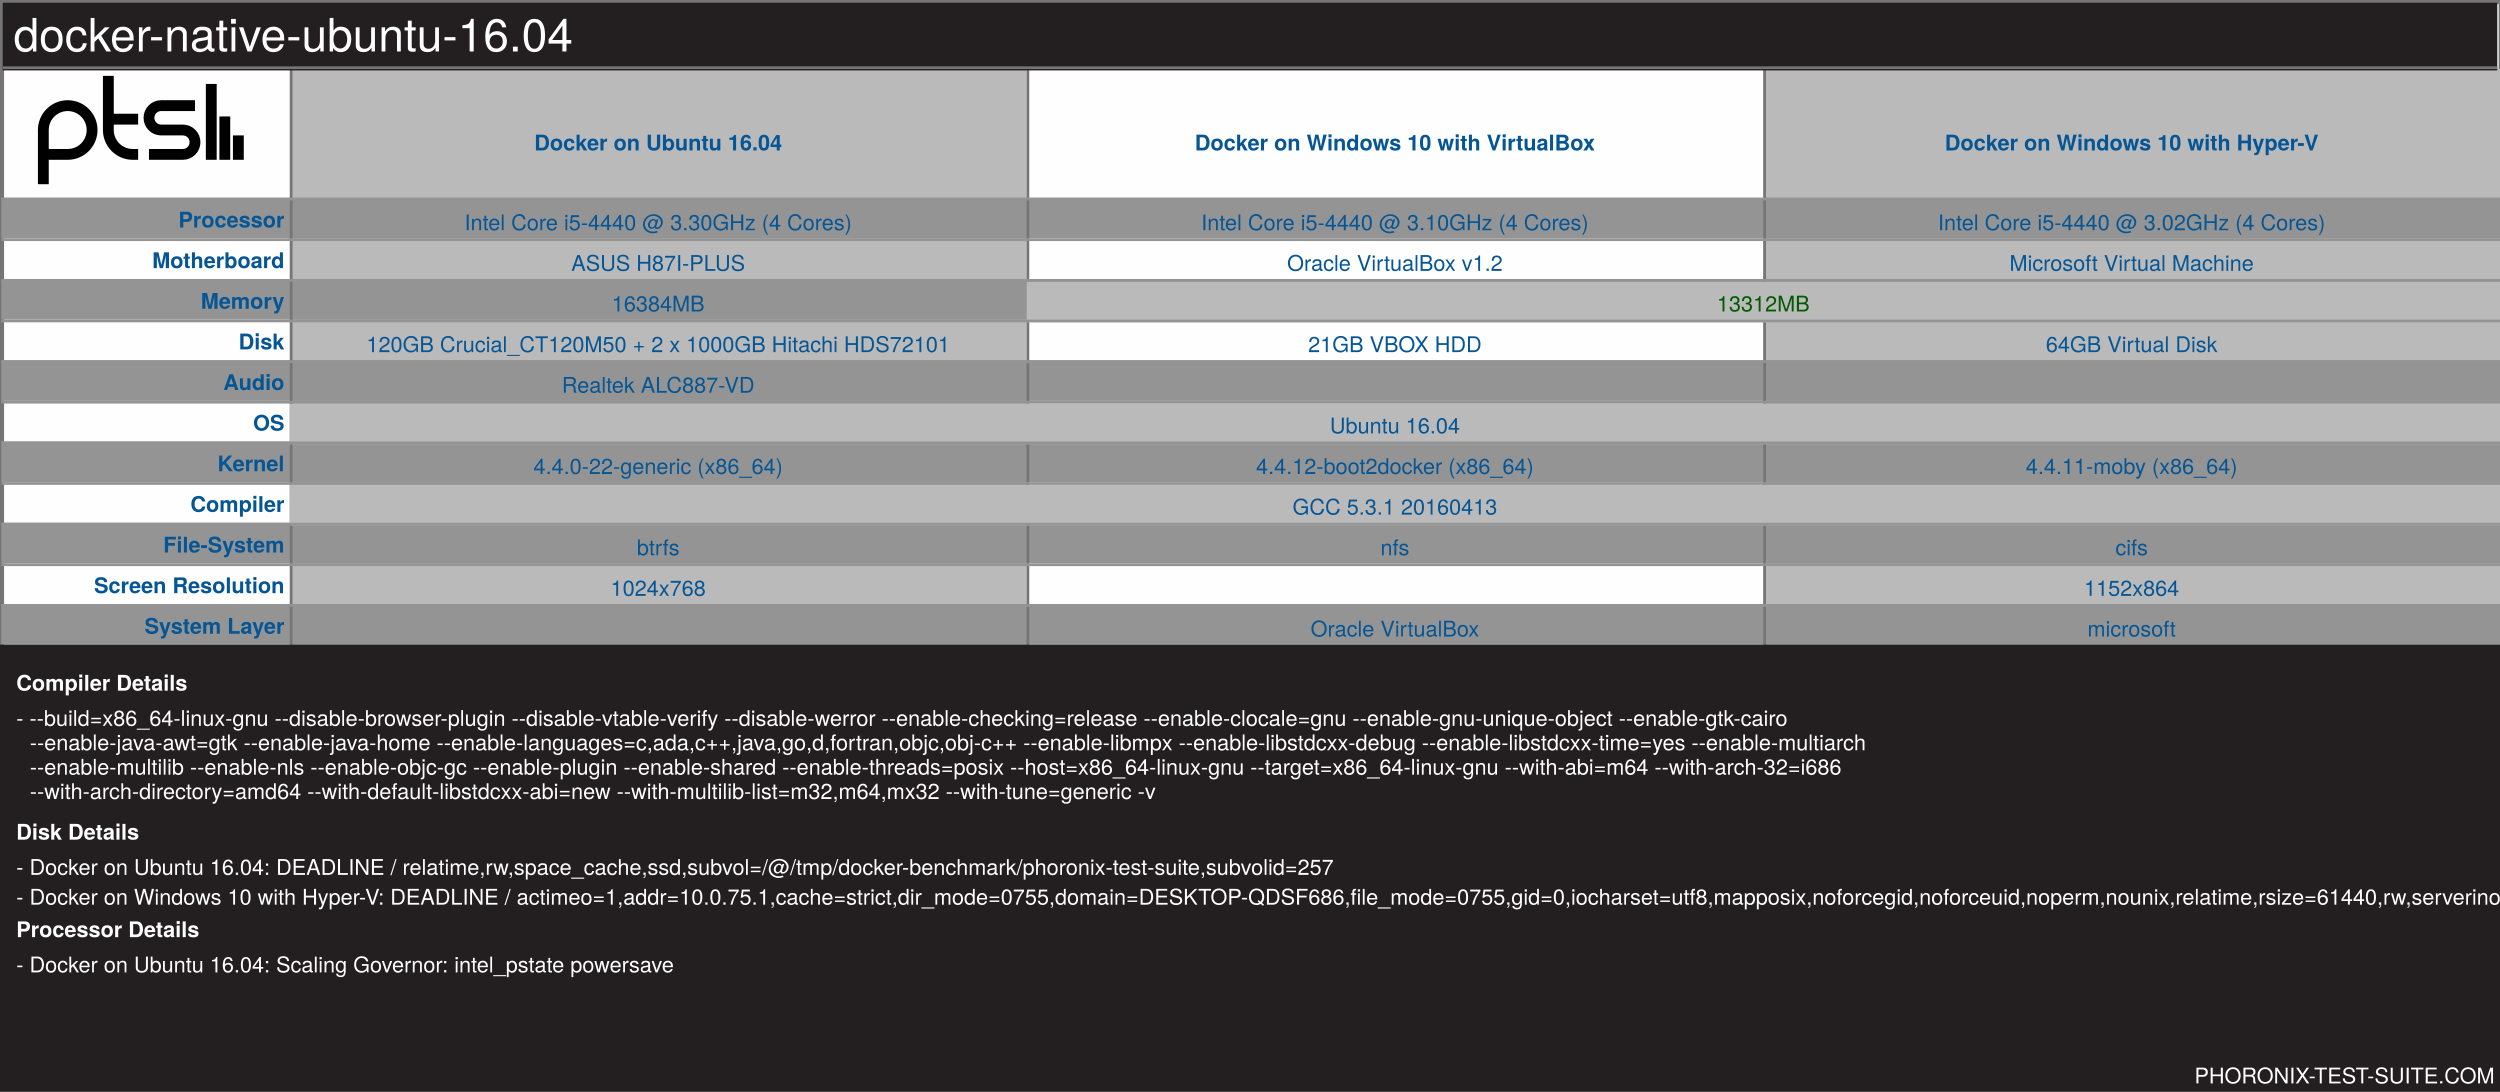
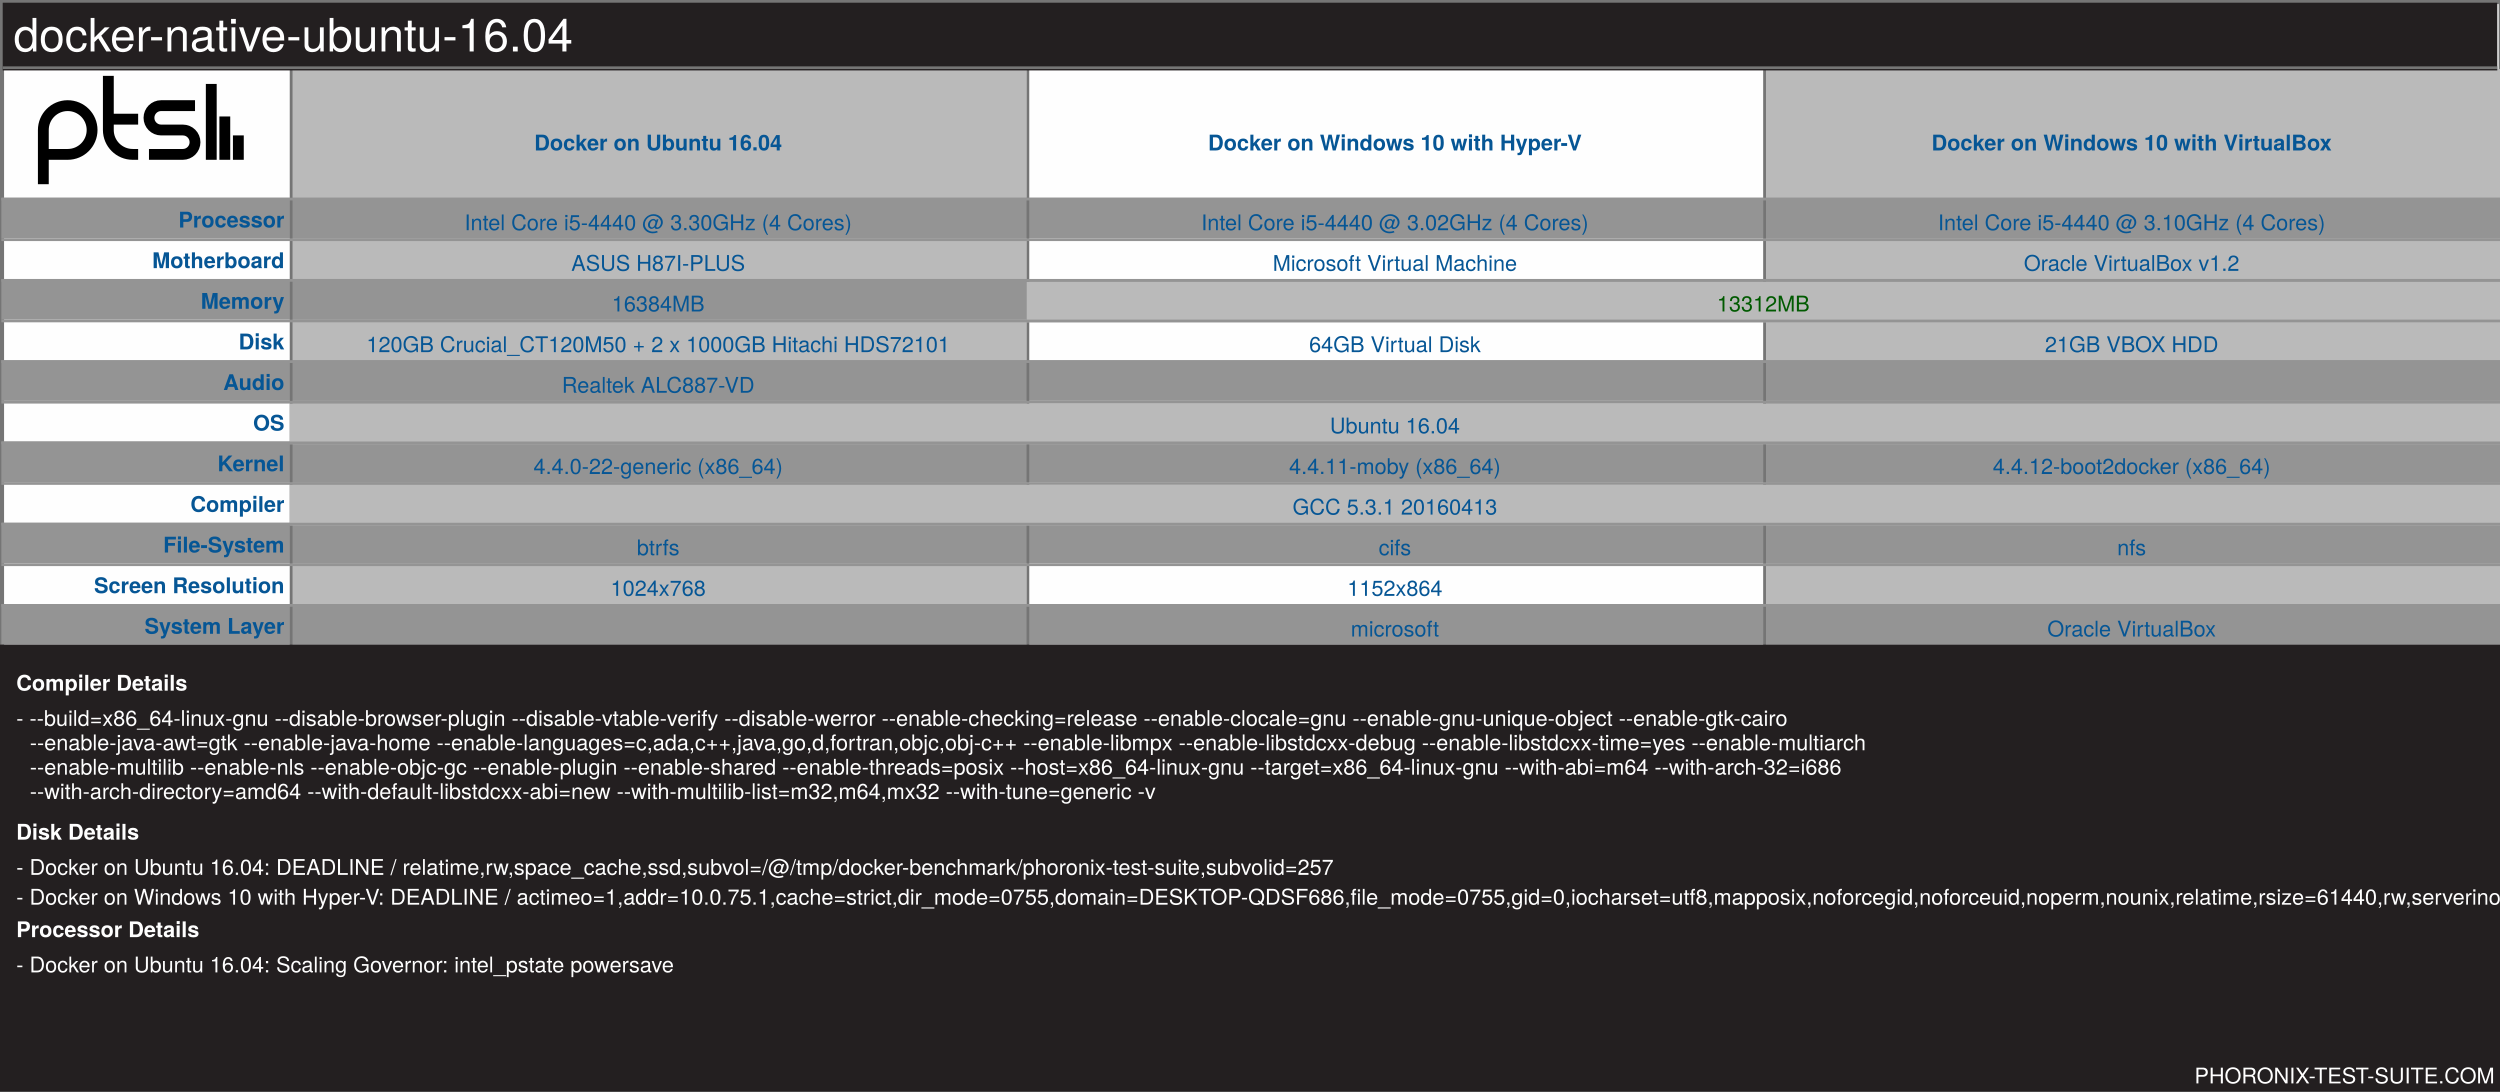
<svg xmlns="http://www.w3.org/2000/svg" xmlns:xlink="http://www.w3.org/1999/xlink" version="1.1" font-family="sans-serif, droid-sans, helvetica, verdana, tahoma" viewbox="0 0 923 403" width="923" height="403" preserveAspectRatio="xMinYMin meet">
  <rect x="0" y="0" width="923" height="403" fill="#FEFEFE" stroke="#757575" stroke-width="2" />
  <rect x="1" y="1" width="922" height="402" fill="#FEFEFE" stroke="#757575" stroke-width="1" />
  <path d="m74 22v9m-5-16v16m-5-28v28m-23-2h12.5c2.485 0 4.5-2.015 4.5-4.5s-2.015-4.5-4.5-4.5h-8c-2.485 0-4.5-2.015-4.5-4.5s2.015-4.5 4.5-4.5h12.5m-21 5h-11m11 13h-2c-4.971 0-9-4.029-9-9v-20m-24 40v-20c0-4.971 4.029-9 9-9 4.971 0 9 4.029 9 9s-4.029 9-9 9h-9" stroke="#000000" stroke-width="4" fill="none" transform="translate(14,28)" />
  <line x1="107" y1="132" x2="923" y2="132" stroke="#BABABA" stroke-width="213" stroke-dasharray="272,272" />
  <line x1="462" y1="73" x2="462" y2="238" stroke="#949494" stroke-width="923" stroke-dasharray="15,15" />
  <line x1="107" y1="132" x2="923" y2="132" stroke="#757575" stroke-width="213" stroke-dasharray="1,271" />
  <rect x="1" y="1" width="921" height="25" fill="#231f20" />
  <text x="5" y="19" font-size="17" fill="#FEFEFE" text-anchor="start">docker-native-ubuntu-16.04</text>
  <line x1="1" y1="25" x2="922" y2="25" stroke="#757575" stroke-width="1" />
  <g font-size="8" font-weight="bold" text-anchor="end" fill="#065695">
    <text x="105" y="84" fill="#065695">Processor</text>
    <text x="105" y="99" fill="#065695">Motherboard</text>
    <text x="105" y="114" fill="#065695">Memory</text>
    <text x="105" y="129" fill="#065695">Disk</text>
    <text x="105" y="144" fill="#065695">Audio</text>
    <text x="105" y="159" fill="#065695">OS</text>
    <text x="105" y="174" fill="#065695">Kernel</text>
    <text x="105" y="189" fill="#065695">Compiler</text>
    <text x="105" y="204" fill="#065695">File-System</text>
    <text x="105" y="219" fill="#065695">Screen Resolution</text>
    <text x="105" y="234" fill="#065695">System Layer</text>
  </g>
  <g font-size="8" fill="#065695" font-weight="bold" text-anchor="middle" dominant-baseline="text-before-edge">
    <text x="243" y="49">Docker on Ubuntu 16.04</text>
-     <text x="515" y="49">Docker on Windows 10 with VirtualBox</text>
-     <text x="787" y="49">Docker on Windows 10 with Hyper-V</text>
+     <text x="515" y="49">Docker on Windows 10 with Hyper-V</text>
+     <text x="787" y="49">Docker on Windows 10 with VirtualBox</text>
  </g>
  <g>
    <rect x="107" y="149" width="816" height="15" fill="#BABABA" />
    <rect x="107" y="179" width="816" height="15" fill="#BABABA" />
    <rect x="379" y="104" width="544" height="15" fill="#BABABA" />
  </g>
  <g text-anchor="middle" font-size="8">
    <a xlink:href="http://openbenchmarking.org/s/Intel Core i5-4440 @ 3.30GHz (4 Cores)" xlink:show="new">
      <text x="243" y="85" fill="#065695">Intel Core i5-4440 @ 3.30GHz (4 Cores)</text>
    </a>
    <a xlink:href="http://openbenchmarking.org/s/ASUS H87I-PLUS" xlink:show="new">
      <text x="243" y="100" fill="#065695">ASUS H87I-PLUS</text>
    </a>
    <a xlink:href="http://openbenchmarking.org/s/16384MB" xlink:show="new">
      <text x="243" y="115" fill="#065695">16384MB</text>
    </a>
    <a xlink:href="http://openbenchmarking.org/s/120GB Crucial_CT120M50 + 2 x 1000GB Hitachi HDS72101" xlink:show="new">
      <text x="243" y="130" fill="#065695">120GB Crucial_CT120M50 + 2 x 1000GB Hitachi HDS72101</text>
    </a>
    <a xlink:href="http://openbenchmarking.org/s/Realtek ALC887-VD" xlink:show="new">
      <text x="243" y="145" fill="#065695">Realtek ALC887-VD</text>
    </a>
    <a xlink:href="http://openbenchmarking.org/s/Ubuntu 16.04" xlink:show="new">
      <text x="515" y="160" fill="#065695">Ubuntu 16.04</text>
    </a>
    <a xlink:href="http://openbenchmarking.org/s/4.4.0-22-generic (x86_64)" xlink:show="new">
      <text x="243" y="175" fill="#065695">4.4.0-22-generic (x86_64)</text>
    </a>
    <a xlink:href="http://openbenchmarking.org/s/GCC 5.3.1 20160413" xlink:show="new">
      <text x="515" y="190" fill="#065695">GCC 5.3.1 20160413</text>
    </a>
    <a xlink:href="http://openbenchmarking.org/s/btrfs" xlink:show="new">
      <text x="243" y="205" fill="#065695">btrfs</text>
    </a>
    <a xlink:href="http://openbenchmarking.org/s/1024x768" xlink:show="new">
      <text x="243" y="220" fill="#065695">1024x768</text>
    </a>
-     <a xlink:href="http://openbenchmarking.org/s/Intel Core i5-4440 @ 3.10GHz (4 Cores)" xlink:show="new">
-       <text x="515" y="85" fill="#065695">Intel Core i5-4440 @ 3.10GHz (4 Cores)</text>
+     <a xlink:href="http://openbenchmarking.org/s/Intel Core i5-4440 @ 3.02GHz (4 Cores)" xlink:show="new">
+       <text x="515" y="85" fill="#065695">Intel Core i5-4440 @ 3.02GHz (4 Cores)</text>
    </a>
-     <a xlink:href="http://openbenchmarking.org/s/Oracle VirtualBox v1.2" xlink:show="new">
-       <text x="515" y="100" fill="#065695">Oracle VirtualBox v1.2</text>
+     <a xlink:href="http://openbenchmarking.org/s/Microsoft Virtual Machine" xlink:show="new">
+       <text x="515" y="100" fill="#065695">Microsoft Virtual Machine</text>
    </a>
    <a xlink:href="http://openbenchmarking.org/s/13312MB" xlink:show="new">
      <text x="651" y="115" fill="#005a00">13312MB</text>
    </a>
+     <a xlink:href="http://openbenchmarking.org/s/64GB Virtual Disk" xlink:show="new">
+       <text x="515" y="130" fill="#065695">64GB Virtual Disk</text>
+     </a>
+     <a xlink:href="http://openbenchmarking.org/s/4.4.11-moby (x86_64)" xlink:show="new">
+       <text x="515" y="175" fill="#065695">4.4.11-moby (x86_64)</text>
+     </a>
+     <a xlink:href="http://openbenchmarking.org/s/cifs" xlink:show="new">
+       <text x="515" y="205" fill="#065695">cifs</text>
+     </a>
+     <a xlink:href="http://openbenchmarking.org/s/1152x864" xlink:show="new">
+       <text x="515" y="220" fill="#065695">1152x864</text>
+     </a>
+     <a xlink:href="http://openbenchmarking.org/s/microsoft" xlink:show="new">
+       <text x="515" y="235" fill="#065695">microsoft</text>
+     </a>
+     <a xlink:href="http://openbenchmarking.org/s/Intel Core i5-4440 @ 3.10GHz (4 Cores)" xlink:show="new">
+       <text x="787" y="85" fill="#065695">Intel Core i5-4440 @ 3.10GHz (4 Cores)</text>
+     </a>
+     <a xlink:href="http://openbenchmarking.org/s/Oracle VirtualBox v1.2" xlink:show="new">
+       <text x="787" y="100" fill="#065695">Oracle VirtualBox v1.2</text>
+     </a>
    <a xlink:href="http://openbenchmarking.org/s/21GB VBOX HDD" xlink:show="new">
-       <text x="515" y="130" fill="#065695">21GB VBOX HDD</text>
+       <text x="787" y="130" fill="#065695">21GB VBOX HDD</text>
    </a>
    <a xlink:href="http://openbenchmarking.org/s/4.4.12-boot2docker (x86_64)" xlink:show="new">
-       <text x="515" y="175" fill="#065695">4.4.12-boot2docker (x86_64)</text>
+       <text x="787" y="175" fill="#065695">4.4.12-boot2docker (x86_64)</text>
    </a>
    <a xlink:href="http://openbenchmarking.org/s/nfs" xlink:show="new">
-       <text x="515" y="205" fill="#065695">nfs</text>
+       <text x="787" y="205" fill="#065695">nfs</text>
    </a>
    <a xlink:href="http://openbenchmarking.org/s/Oracle VirtualBox" xlink:show="new">
-       <text x="515" y="235" fill="#065695">Oracle VirtualBox</text>
-     </a>
-     <a xlink:href="http://openbenchmarking.org/s/Intel Core i5-4440 @ 3.02GHz (4 Cores)" xlink:show="new">
-       <text x="787" y="85" fill="#065695">Intel Core i5-4440 @ 3.02GHz (4 Cores)</text>
-     </a>
-     <a xlink:href="http://openbenchmarking.org/s/Microsoft Virtual Machine" xlink:show="new">
-       <text x="787" y="100" fill="#065695">Microsoft Virtual Machine</text>
-     </a>
-     <a xlink:href="http://openbenchmarking.org/s/64GB Virtual Disk" xlink:show="new">
-       <text x="787" y="130" fill="#065695">64GB Virtual Disk</text>
-     </a>
-     <a xlink:href="http://openbenchmarking.org/s/4.4.11-moby (x86_64)" xlink:show="new">
-       <text x="787" y="175" fill="#065695">4.4.11-moby (x86_64)</text>
-     </a>
-     <a xlink:href="http://openbenchmarking.org/s/cifs" xlink:show="new">
-       <text x="787" y="205" fill="#065695">cifs</text>
-     </a>
-     <a xlink:href="http://openbenchmarking.org/s/1152x864" xlink:show="new">
-       <text x="787" y="220" fill="#065695">1152x864</text>
-     </a>
-     <a xlink:href="http://openbenchmarking.org/s/microsoft" xlink:show="new">
-       <text x="787" y="235" fill="#065695">microsoft</text>
+       <text x="787" y="235" fill="#065695">Oracle VirtualBox</text>
    </a>
  </g>
  <line x1="462" y1="73" x2="462" y2="238" stroke="#949494" stroke-width="923" stroke-dasharray="1,14" />
  <rect x="0" y="238" width="923" height="165" fill="#231f20" />
  <a xlink:href="http://www.phoronix-test-suite.com/" xlink:show="new">
    <text x="921" y="400" font-size="8" fill="#FFFFFF" text-anchor="end" xlink:show="new">PHORONIX-TEST-SUITE.COM</text>
  </a>
  <g fill="#FEFEFE" text-anchor="start">
    <text x="6" y="268" xlink:title="" fill="#FEFEFE" font-size="8">
      <tspan x="6" y="268" dx="0" dy="0">- --build=x86_64-linux-gnu --disable-browser-plugin --disable-vtable-verify --disable-werror --enable-checking=release --enable-clocale=gnu --enable-gnu-unique-object --enable-gtk-cairo</tspan>
      <tspan x="6" y="268" dx="5" dy="9"> --enable-java-awt=gtk --enable-java-home --enable-languages=c,ada,c++,java,go,d,fortran,objc,obj-c++ --enable-libmpx --enable-libstdcxx-debug --enable-libstdcxx-time=yes --enable-multiarch</tspan>
      <tspan x="6" y="268" dx="5" dy="18"> --enable-multilib --enable-nls --enable-objc-gc --enable-plugin --enable-shared --enable-threads=posix --host=x86_64-linux-gnu --target=x86_64-linux-gnu --with-abi=m64 --with-arch-32=i686</tspan>
      <tspan x="6" y="268" dx="5" dy="27"> --with-arch-directory=amd64 --with-default-libstdcxx-abi=new --with-multilib-list=m32,m64,mx32 --with-tune=generic -v </tspan>
    </text>
    <text x="6" y="334" xlink:title="" fill="#FEFEFE" font-size="8">
      <tspan x="6" y="334" dx="0" dy="0">- Docker on Windows 10 with Hyper-V: DEADLINE / actimeo=1,addr=10.0.75.1,cache=strict,dir_mode=0755,domain=DESKTOP-QDSF686,file_mode=0755,gid=0,iocharset=utf8,mapposix,noforcegid,noforceuid,noperm,nounix,relatime,rsize=61440,rw,serverino,uid=0,username=anthony,vers=1.0,wsize=65536 </tspan>
    </text>
  </g>
  <text x="6" y="255" style="font-weight: bold" fill="#FEFEFE" font-size="8" width="917">Compiler Details</text>
  <text x="6" y="310" style="font-weight: bold" fill="#FEFEFE" font-size="8" width="917">Disk Details</text>
  <text x="6" y="323" fill="#FEFEFE" font-size="8" width="917">- Docker on Ubuntu 16.04: DEADLINE / relatime,rw,space_cache,ssd,subvol=/@/tmp/docker-benchmark/phoronix-test-suite,subvolid=257</text>
  <text x="6" y="346" style="font-weight: bold" fill="#FEFEFE" font-size="8" width="917">Processor Details</text>
  <text x="6" y="359" fill="#FEFEFE" font-size="8" width="917">- Docker on Ubuntu 16.04: Scaling Governor: intel_pstate powersave</text>
</svg>
